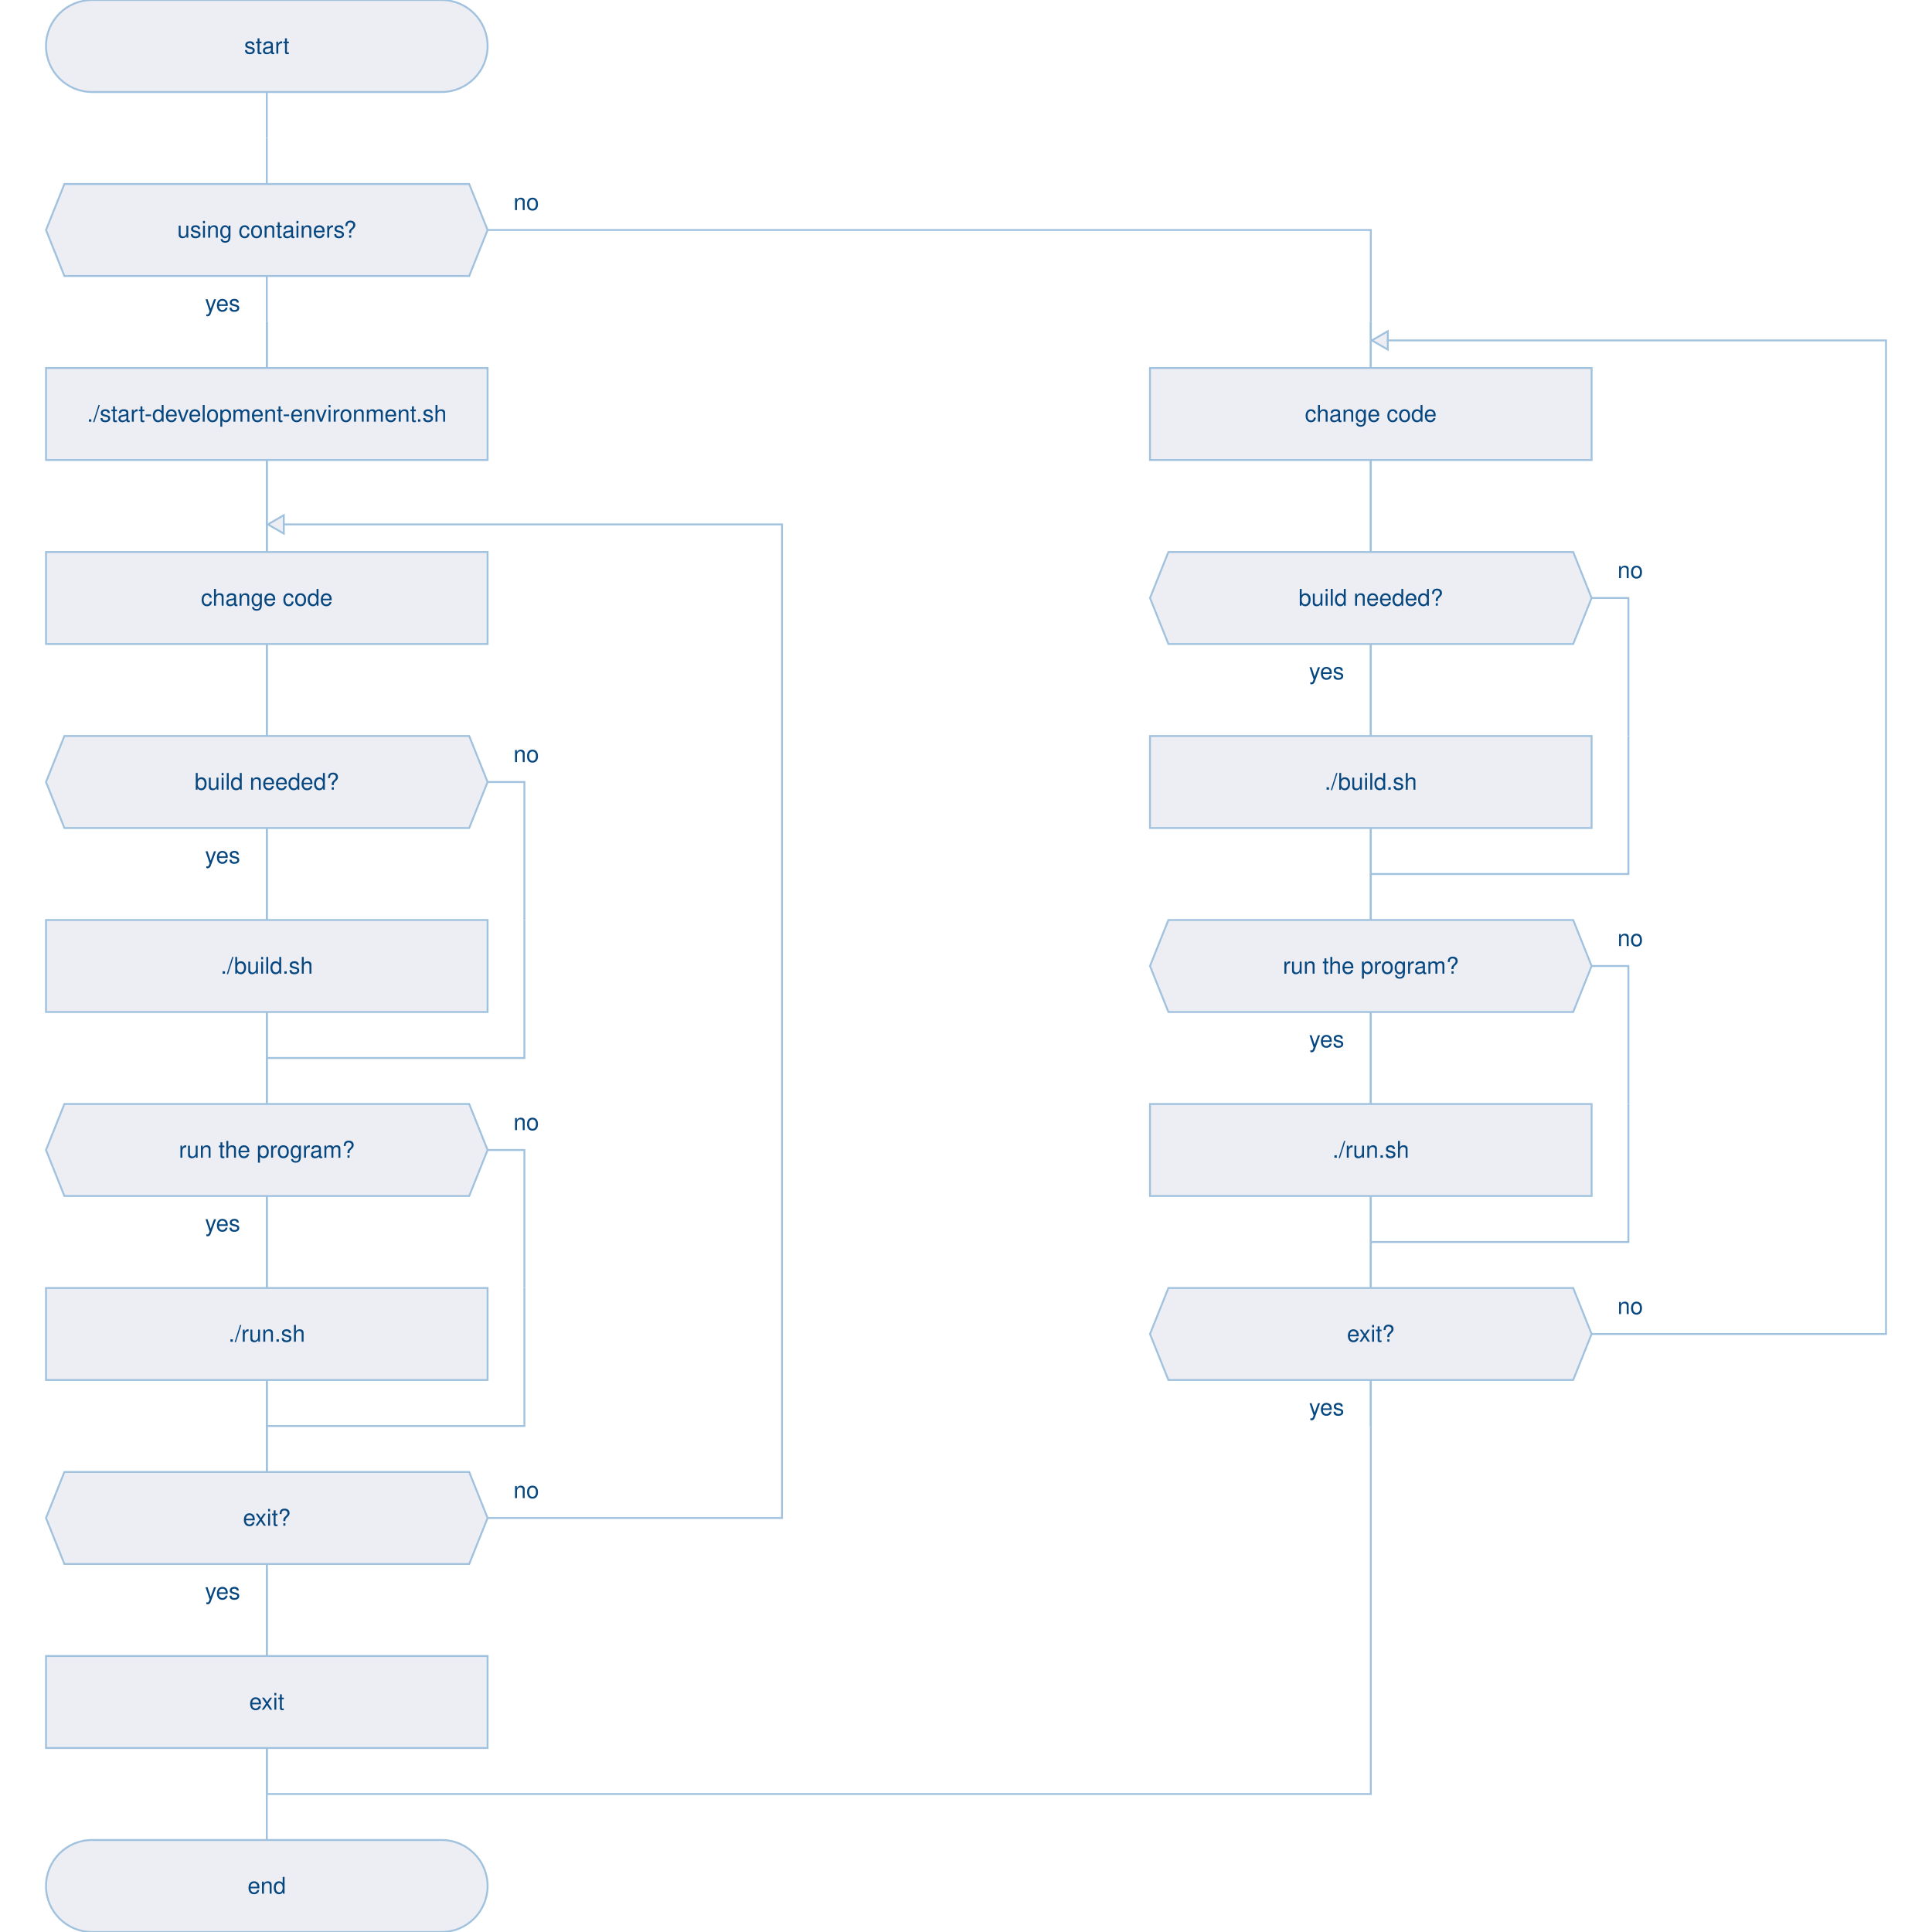
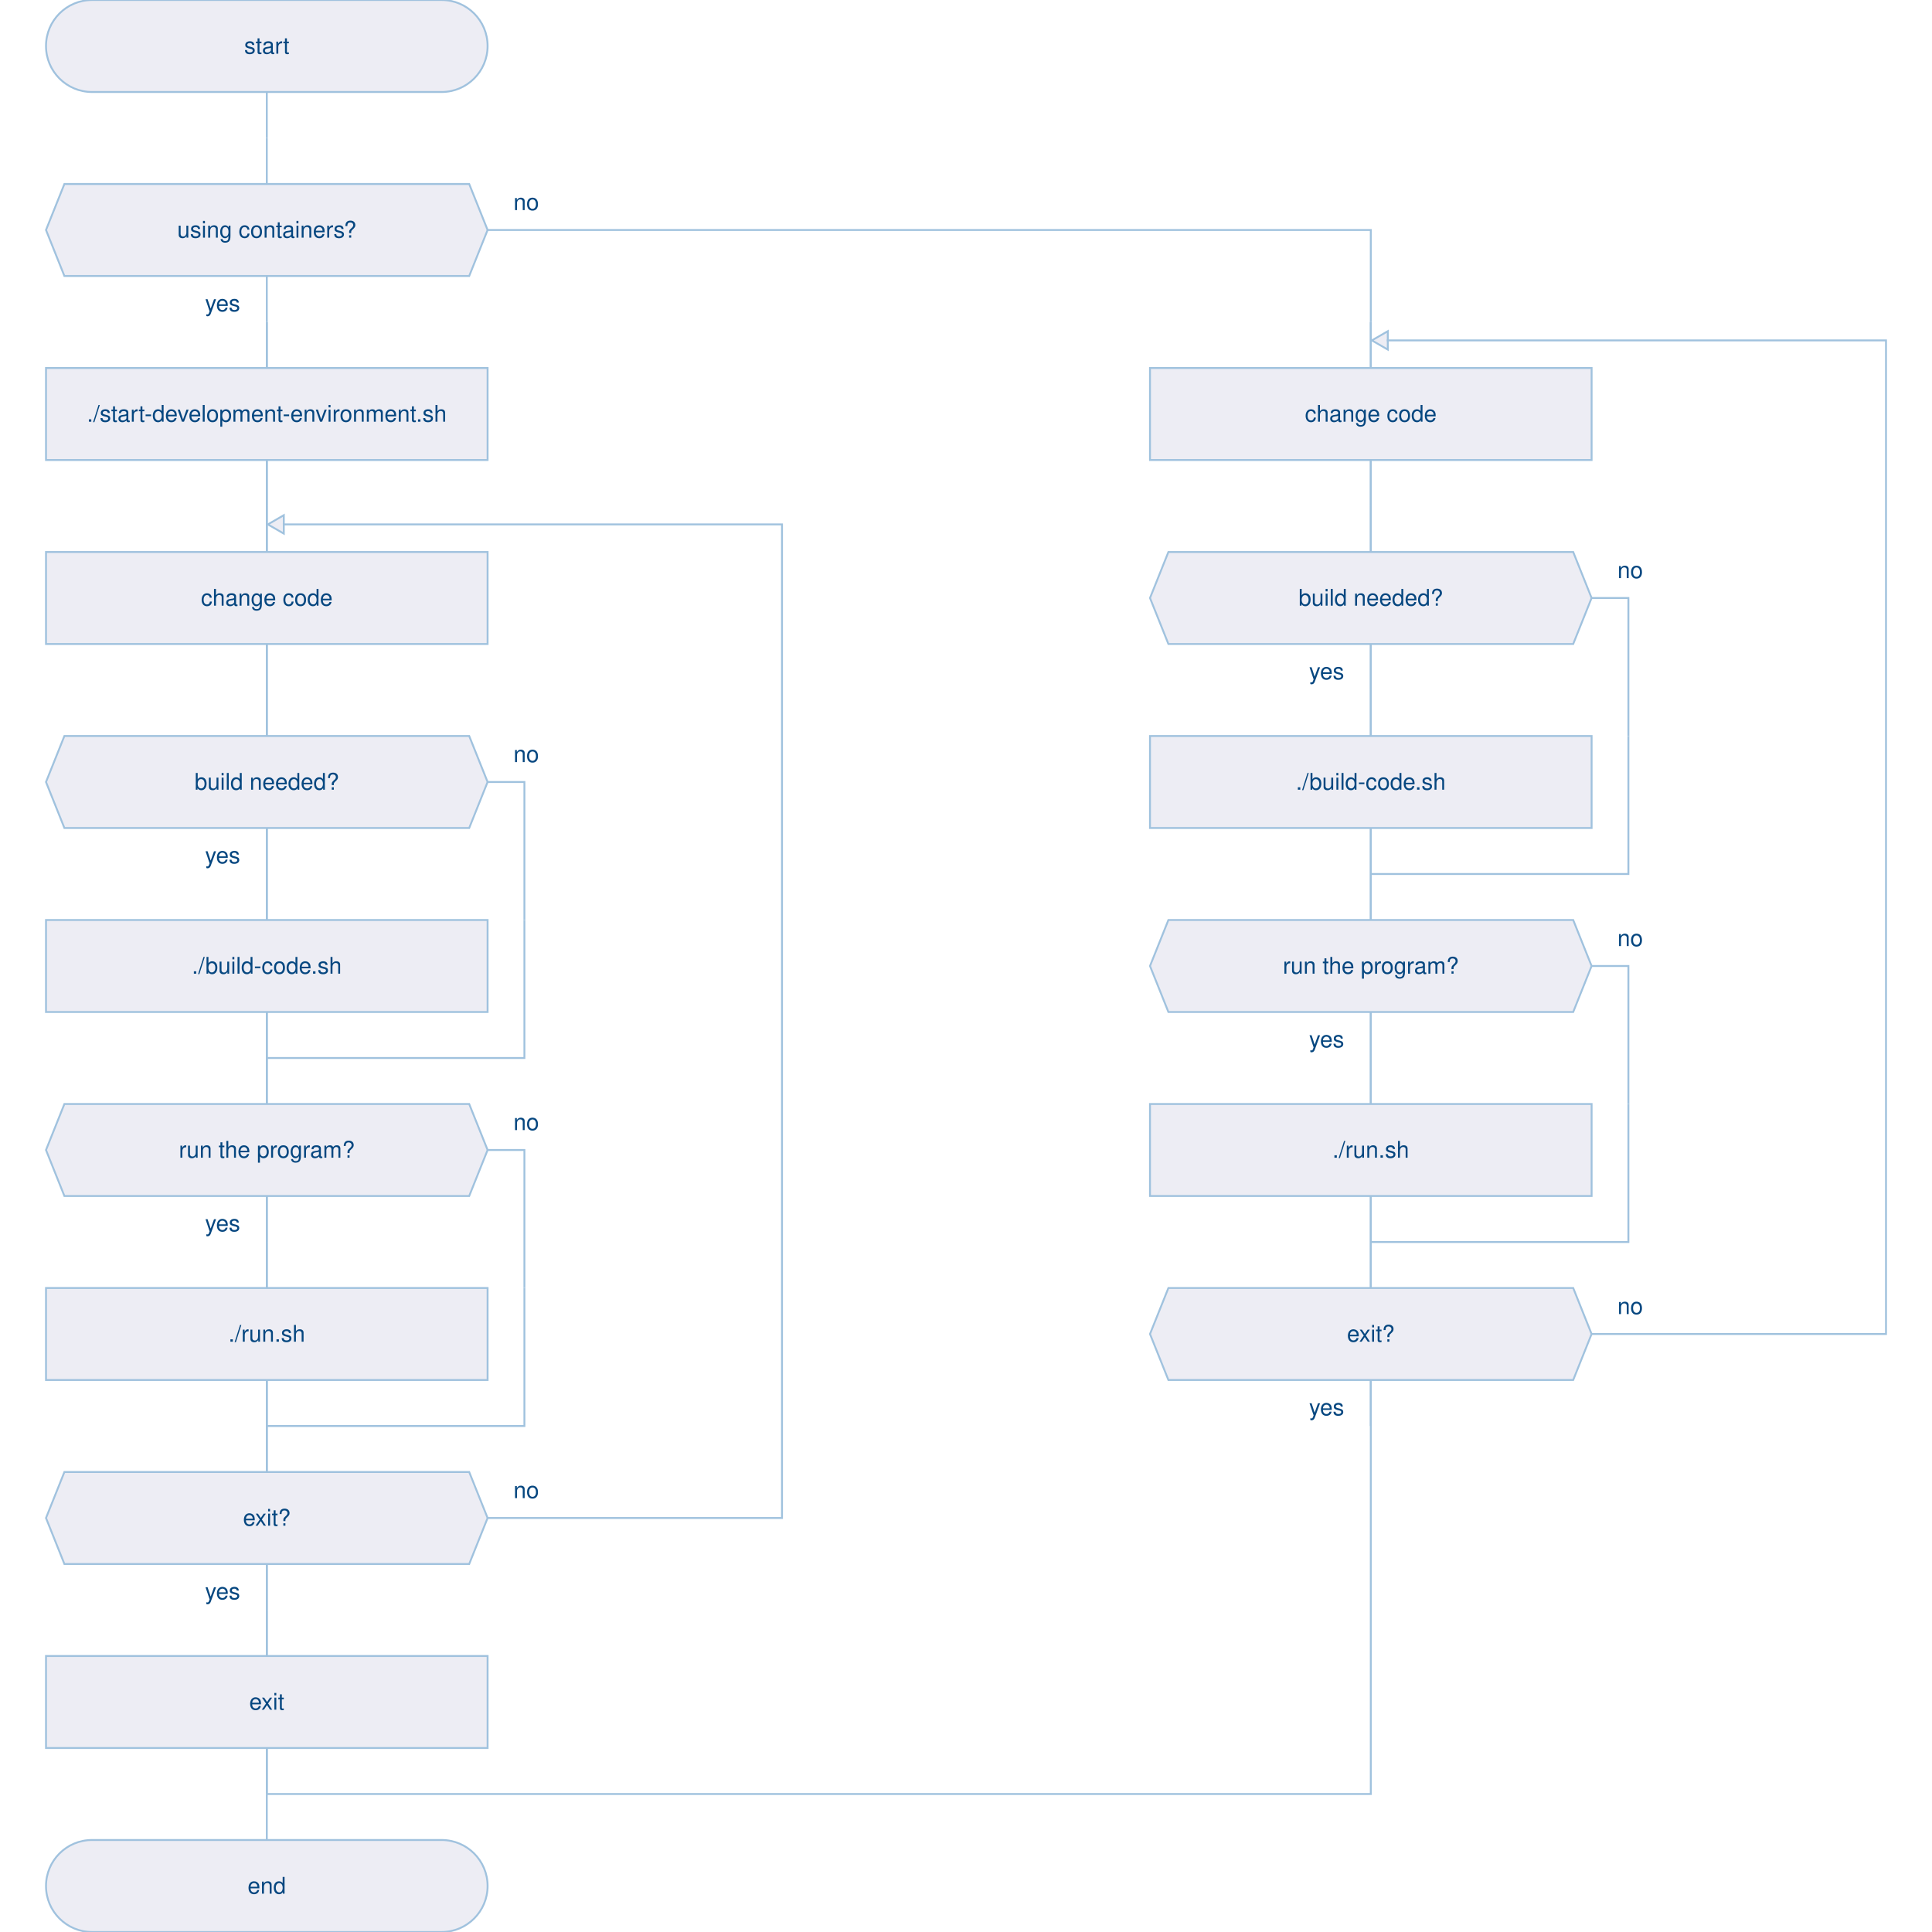
<svg xmlns="http://www.w3.org/2000/svg" font-size="1" viewBox="0.0 0.0 1000.0 1000.0" stroke="rgb(0,0,0)" width="1000" stroke-opacity="1" height="1000" version="1.1">
  <defs />
  <g stroke-linejoin="miter" fill-opacity="1.0" fill="rgb(237,237,244)" stroke="rgb(160,194,222)" stroke-linecap="butt" stroke-miterlimit="10.0" stroke-opacity="1.0" stroke-width="0.976">
    <path d="M 252.381,976.191 h 0 c 0,-13.15 -10.66,-23.809 -23.809 -23.809h -180.952 c -13.15,-0 -23.809,10.66 -23.809 23.809h 0 c -0,13.15 10.66,23.809 23.809 23.809h 180.952 c 13.15,0 23.809,-10.66 23.809 -23.809Z" />
  </g>
  <g stroke-linejoin="miter" fill-opacity="1.0" font-size="11.905px" fill="rgb(6,71,128)" stroke="rgb(0,0,0)" font-weight="300" font-family="helvetica" stroke-linecap="butt" stroke-miterlimit="10.0" stroke-opacity="1.0" stroke-width="3.904">
    <text transform="matrix(1,0,0,1,138.0952,976.1905)" stroke="none" dominant-baseline="middle" text-anchor="middle">end</text>
  </g>
  <g stroke-linejoin="miter" fill-opacity="0.0" fill="rgb(0,0,0)" stroke="rgb(160,194,222)" stroke-linecap="butt" stroke-miterlimit="10.0" stroke-opacity="1.0" stroke-width="0.976">
    <path d="M 138.095,928.571 v 23.809 " />
  </g>
  <g stroke-linejoin="miter" fill-opacity="0.0" fill="rgb(0,0,0)" stroke="rgb(160,194,222)" stroke-linecap="butt" stroke-miterlimit="10.0" stroke-opacity="1.0" stroke-width="0.976">
    <path d="M 138.095,166.667 v 761.905 " />
  </g>
  <g stroke-linejoin="miter" fill-opacity="0.0" fill="rgb(0,0,0)" stroke="rgb(160,194,222)" stroke-linecap="butt" stroke-miterlimit="10.0" stroke-opacity="1.0" stroke-width="0.976">
    <path d="M 138.095,142.857 v 23.809 " />
  </g>
  <g stroke-linejoin="miter" fill-opacity="0.0" fill="rgb(0,0,0)" stroke="rgb(160,194,222)" stroke-linecap="butt" stroke-miterlimit="10.0" stroke-opacity="1.0" stroke-width="0.976">
    <path d="M 709.524,166.667 v 761.905 h -571.429 " />
  </g>
  <g stroke-linejoin="miter" fill-opacity="1.0" fill="rgb(237,237,244)" stroke="rgb(160,194,222)" stroke-linecap="butt" stroke-miterlimit="10.0" stroke-opacity="1.0" stroke-width="0.976">
    <path d="M 718.321,171.429 l -8.248,4.762 l 8.248,4.762 Z" />
  </g>
  <g stroke-linejoin="miter" fill-opacity="0.0" fill="rgb(0,0,0)" stroke="rgb(160,194,222)" stroke-linecap="butt" stroke-miterlimit="10.0" stroke-opacity="1.0" stroke-width="0.976">
    <path d="M 823.809,690.476 h 152.381 v -514.286 h -258.381 " />
  </g>
  <g stroke-linejoin="miter" fill-opacity="0.0" fill="rgb(0,0,0)" stroke="rgb(160,194,222)" stroke-linecap="butt" stroke-miterlimit="10.0" stroke-opacity="1.0" stroke-width="0.976">
    <path d="M 709.524,738.095 h 0 " />
  </g>
  <g stroke-linejoin="miter" fill-opacity="1.0" font-size="11.905px" fill="rgb(6,71,128)" stroke="rgb(0,0,0)" font-weight="300" font-family="helvetica" stroke-linecap="butt" stroke-miterlimit="10.0" stroke-opacity="1.0" stroke-width="3.904">
    <text transform="matrix(1,0,0,1,686.6667,728.5714)" stroke="none" dominant-baseline="middle" text-anchor="middle">yes</text>
  </g>
  <g stroke-linejoin="miter" fill-opacity="1.0" font-size="11.905px" fill="rgb(6,71,128)" stroke="rgb(0,0,0)" font-weight="300" font-family="helvetica" stroke-linecap="butt" stroke-miterlimit="10.0" stroke-opacity="1.0" stroke-width="3.904">
    <text transform="matrix(1,0,0,1,843.8095,676.1905)" stroke="none" dominant-baseline="middle" text-anchor="middle">no</text>
  </g>
  <g stroke-linejoin="miter" fill-opacity="1.0" fill="rgb(237,237,244)" stroke="rgb(160,194,222)" stroke-linecap="butt" stroke-miterlimit="10.0" stroke-opacity="1.0" stroke-width="0.976">
    <path d="M 604.762,666.667 h 209.524 l 9.524,23.809 l -9.524,23.809 h -209.524 l -9.524,-23.809 l 9.524,-23.809 Z" />
  </g>
  <g stroke-linejoin="miter" fill-opacity="1.0" font-size="11.905px" fill="rgb(6,71,128)" stroke="rgb(0,0,0)" font-weight="300" font-family="helvetica" stroke-linecap="butt" stroke-miterlimit="10.0" stroke-opacity="1.0" stroke-width="3.904">
    <text transform="matrix(1,0,0,1,709.5238,690.4762)" stroke="none" dominant-baseline="middle" text-anchor="middle">exit?</text>
  </g>
  <g stroke-linejoin="miter" fill-opacity="0.0" fill="rgb(0,0,0)" stroke="rgb(160,194,222)" stroke-linecap="butt" stroke-miterlimit="10.0" stroke-opacity="1.0" stroke-width="0.976">
    <path d="M 709.524,714.286 v 23.809 " />
  </g>
  <g stroke-linejoin="miter" fill-opacity="0.0" fill="rgb(0,0,0)" stroke="rgb(160,194,222)" stroke-linecap="butt" stroke-miterlimit="10.0" stroke-opacity="1.0" stroke-width="0.976">
    <path d="M 842.857,571.429 v 71.429 h -133.333 " />
  </g>
  <g stroke-linejoin="miter" fill-opacity="0.0" fill="rgb(0,0,0)" stroke="rgb(160,194,222)" stroke-linecap="butt" stroke-miterlimit="10.0" stroke-opacity="1.0" stroke-width="0.976">
    <path d="M 823.809,500 h 19.048 v 71.429 " />
  </g>
  <g stroke-linejoin="miter" fill-opacity="0.0" fill="rgb(0,0,0)" stroke="rgb(160,194,222)" stroke-linecap="butt" stroke-miterlimit="10.0" stroke-opacity="1.0" stroke-width="0.976">
    <path d="M 709.524,642.857 h 0 " />
  </g>
  <g stroke-linejoin="miter" fill-opacity="1.0" font-size="11.905px" fill="rgb(6,71,128)" stroke="rgb(0,0,0)" font-weight="300" font-family="helvetica" stroke-linecap="butt" stroke-miterlimit="10.0" stroke-opacity="1.0" stroke-width="3.904">
    <text transform="matrix(1,0,0,1,686.6667,538.0952)" stroke="none" dominant-baseline="middle" text-anchor="middle">yes</text>
  </g>
  <g stroke-linejoin="miter" fill-opacity="1.0" font-size="11.905px" fill="rgb(6,71,128)" stroke="rgb(0,0,0)" font-weight="300" font-family="helvetica" stroke-linecap="butt" stroke-miterlimit="10.0" stroke-opacity="1.0" stroke-width="3.904">
    <text transform="matrix(1,0,0,1,843.8095,485.7143)" stroke="none" dominant-baseline="middle" text-anchor="middle">no</text>
  </g>
  <g stroke-linejoin="miter" fill-opacity="1.0" fill="rgb(237,237,244)" stroke="rgb(160,194,222)" stroke-linecap="butt" stroke-miterlimit="10.0" stroke-opacity="1.0" stroke-width="0.976">
    <path d="M 595.238,571.429 h 228.571 v 47.619 h -228.571 v -47.619 Z" />
  </g>
  <g stroke-linejoin="miter" fill-opacity="1.0" font-size="11.905px" fill="rgb(6,71,128)" stroke="rgb(0,0,0)" font-weight="300" font-family="helvetica" stroke-linecap="butt" stroke-miterlimit="10.0" stroke-opacity="1.0" stroke-width="3.904">
    <text transform="matrix(1,0,0,1,709.5238,595.2381)" stroke="none" dominant-baseline="middle" text-anchor="middle">./run.sh</text>
  </g>
  <g stroke-linejoin="miter" fill-opacity="0.0" fill="rgb(0,0,0)" stroke="rgb(160,194,222)" stroke-linecap="butt" stroke-miterlimit="10.0" stroke-opacity="1.0" stroke-width="0.976">
    <path d="M 709.524,619.048 v 23.809 " />
  </g>
  <g stroke-linejoin="miter" fill-opacity="0.0" fill="rgb(0,0,0)" stroke="rgb(160,194,222)" stroke-linecap="butt" stroke-miterlimit="10.0" stroke-opacity="1.0" stroke-width="0.976">
    <path d="M 709.524,547.619 v 23.809 " />
  </g>
  <g stroke-linejoin="miter" fill-opacity="1.0" fill="rgb(237,237,244)" stroke="rgb(160,194,222)" stroke-linecap="butt" stroke-miterlimit="10.0" stroke-opacity="1.0" stroke-width="0.976">
    <path d="M 604.762,476.19 h 209.524 l 9.524,23.809 l -9.524,23.809 h -209.524 l -9.524,-23.809 l 9.524,-23.809 Z" />
  </g>
  <g stroke-linejoin="miter" fill-opacity="1.0" font-size="11.905px" fill="rgb(6,71,128)" stroke="rgb(0,0,0)" font-weight="300" font-family="helvetica" stroke-linecap="butt" stroke-miterlimit="10.0" stroke-opacity="1.0" stroke-width="3.904">
    <text transform="matrix(1,0,0,1,709.5238,500)" stroke="none" dominant-baseline="middle" text-anchor="middle">run the program?</text>
  </g>
  <g stroke-linejoin="miter" fill-opacity="0.0" fill="rgb(0,0,0)" stroke="rgb(160,194,222)" stroke-linecap="butt" stroke-miterlimit="10.0" stroke-opacity="1.0" stroke-width="0.976">
    <path d="M 709.524,523.809 v 23.809 " />
  </g>
  <g stroke-linejoin="miter" fill-opacity="0.0" fill="rgb(0,0,0)" stroke="rgb(160,194,222)" stroke-linecap="butt" stroke-miterlimit="10.0" stroke-opacity="1.0" stroke-width="0.976">
    <path d="M 842.857,380.952 v 71.429 h -133.333 " />
  </g>
  <g stroke-linejoin="miter" fill-opacity="0.0" fill="rgb(0,0,0)" stroke="rgb(160,194,222)" stroke-linecap="butt" stroke-miterlimit="10.0" stroke-opacity="1.0" stroke-width="0.976">
    <path d="M 823.809,309.524 h 19.048 v 71.429 " />
  </g>
  <g stroke-linejoin="miter" fill-opacity="0.0" fill="rgb(0,0,0)" stroke="rgb(160,194,222)" stroke-linecap="butt" stroke-miterlimit="10.0" stroke-opacity="1.0" stroke-width="0.976">
    <path d="M 709.524,452.381 h 0 " />
  </g>
  <g stroke-linejoin="miter" fill-opacity="1.0" font-size="11.905px" fill="rgb(6,71,128)" stroke="rgb(0,0,0)" font-weight="300" font-family="helvetica" stroke-linecap="butt" stroke-miterlimit="10.0" stroke-opacity="1.0" stroke-width="3.904">
    <text transform="matrix(1,0,0,1,686.6667,347.619)" stroke="none" dominant-baseline="middle" text-anchor="middle">yes</text>
  </g>
  <g stroke-linejoin="miter" fill-opacity="1.0" font-size="11.905px" fill="rgb(6,71,128)" stroke="rgb(0,0,0)" font-weight="300" font-family="helvetica" stroke-linecap="butt" stroke-miterlimit="10.0" stroke-opacity="1.0" stroke-width="3.904">
    <text transform="matrix(1,0,0,1,843.8095,295.2381)" stroke="none" dominant-baseline="middle" text-anchor="middle">no</text>
  </g>
  <g stroke-linejoin="miter" fill-opacity="1.0" fill="rgb(237,237,244)" stroke="rgb(160,194,222)" stroke-linecap="butt" stroke-miterlimit="10.0" stroke-opacity="1.0" stroke-width="0.976">
    <path d="M 595.238,380.952 h 228.571 v 47.619 h -228.571 v -47.619 Z" />
  </g>
  <g stroke-linejoin="miter" fill-opacity="1.0" font-size="11.905px" fill="rgb(6,71,128)" stroke="rgb(0,0,0)" font-weight="300" font-family="helvetica" stroke-linecap="butt" stroke-miterlimit="10.0" stroke-opacity="1.0" stroke-width="3.904">
-     <text transform="matrix(1,0,0,1,709.5238,404.7619)" stroke="none" dominant-baseline="middle" text-anchor="middle">./build.sh</text>
+     <text transform="matrix(1,0,0,1,709.5238,404.7619)" stroke="none" dominant-baseline="middle" text-anchor="middle">./build-code.sh</text>
  </g>
  <g stroke-linejoin="miter" fill-opacity="0.0" fill="rgb(0,0,0)" stroke="rgb(160,194,222)" stroke-linecap="butt" stroke-miterlimit="10.0" stroke-opacity="1.0" stroke-width="0.976">
    <path d="M 709.524,428.571 v 23.809 " />
  </g>
  <g stroke-linejoin="miter" fill-opacity="0.0" fill="rgb(0,0,0)" stroke="rgb(160,194,222)" stroke-linecap="butt" stroke-miterlimit="10.0" stroke-opacity="1.0" stroke-width="0.976">
    <path d="M 709.524,357.143 v 23.809 " />
  </g>
  <g stroke-linejoin="miter" fill-opacity="1.0" fill="rgb(237,237,244)" stroke="rgb(160,194,222)" stroke-linecap="butt" stroke-miterlimit="10.0" stroke-opacity="1.0" stroke-width="0.976">
    <path d="M 604.762,285.714 h 209.524 l 9.524,23.809 l -9.524,23.809 h -209.524 l -9.524,-23.809 l 9.524,-23.809 Z" />
  </g>
  <g stroke-linejoin="miter" fill-opacity="1.0" font-size="11.905px" fill="rgb(6,71,128)" stroke="rgb(0,0,0)" font-weight="300" font-family="helvetica" stroke-linecap="butt" stroke-miterlimit="10.0" stroke-opacity="1.0" stroke-width="3.904">
    <text transform="matrix(1,0,0,1,709.5238,309.5238)" stroke="none" dominant-baseline="middle" text-anchor="middle">build needed?</text>
  </g>
  <g stroke-linejoin="miter" fill-opacity="0.0" fill="rgb(0,0,0)" stroke="rgb(160,194,222)" stroke-linecap="butt" stroke-miterlimit="10.0" stroke-opacity="1.0" stroke-width="0.976">
    <path d="M 709.524,333.333 v 23.809 " />
  </g>
  <g stroke-linejoin="miter" fill-opacity="1.0" fill="rgb(237,237,244)" stroke="rgb(160,194,222)" stroke-linecap="butt" stroke-miterlimit="10.0" stroke-opacity="1.0" stroke-width="0.976">
    <path d="M 595.238,190.476 h 228.571 v 47.619 h -228.571 v -47.619 Z" />
  </g>
  <g stroke-linejoin="miter" fill-opacity="1.0" font-size="11.905px" fill="rgb(6,71,128)" stroke="rgb(0,0,0)" font-weight="300" font-family="helvetica" stroke-linecap="butt" stroke-miterlimit="10.0" stroke-opacity="1.0" stroke-width="3.904">
    <text transform="matrix(1,0,0,1,709.5238,214.2857)" stroke="none" dominant-baseline="middle" text-anchor="middle">change code</text>
  </g>
  <g stroke-linejoin="miter" fill-opacity="0.0" fill="rgb(0,0,0)" stroke="rgb(160,194,222)" stroke-linecap="butt" stroke-miterlimit="10.0" stroke-opacity="1.0" stroke-width="0.976">
    <path d="M 709.524,238.095 v 23.809 " />
  </g>
  <g stroke-linejoin="miter" fill-opacity="0.0" fill="rgb(0,0,0)" stroke="rgb(160,194,222)" stroke-linecap="butt" stroke-miterlimit="10.0" stroke-opacity="1.0" stroke-width="0.976">
    <path d="M 709.524,166.667 v 23.809 " />
  </g>
  <g stroke-linejoin="miter" fill-opacity="0.0" fill="rgb(0,0,0)" stroke="rgb(160,194,222)" stroke-linecap="butt" stroke-miterlimit="10.0" stroke-opacity="1.0" stroke-width="0.976">
    <path d="M 709.524,261.905 v 23.809 " />
  </g>
  <g stroke-linejoin="miter" fill-opacity="0.0" fill="rgb(0,0,0)" stroke="rgb(160,194,222)" stroke-linecap="butt" stroke-miterlimit="10.0" stroke-opacity="1.0" stroke-width="0.976">
    <path d="M 709.524,452.381 v 23.809 " />
  </g>
  <g stroke-linejoin="miter" fill-opacity="0.0" fill="rgb(0,0,0)" stroke="rgb(160,194,222)" stroke-linecap="butt" stroke-miterlimit="10.0" stroke-opacity="1.0" stroke-width="0.976">
    <path d="M 709.524,642.857 v 23.809 " />
  </g>
  <g stroke-linejoin="miter" fill-opacity="0.0" fill="rgb(0,0,0)" stroke="rgb(160,194,222)" stroke-linecap="butt" stroke-miterlimit="10.0" stroke-opacity="1.0" stroke-width="0.976">
    <path d="M 252.381,119.048 h 457.143 v 47.619 " />
  </g>
  <g stroke-linejoin="miter" fill-opacity="0.0" fill="rgb(0,0,0)" stroke="rgb(160,194,222)" stroke-linecap="butt" stroke-miterlimit="10.0" stroke-opacity="1.0" stroke-width="0.976">
    <path d="M 138.095,928.571 h 0 " />
  </g>
  <g stroke-linejoin="miter" fill-opacity="1.0" font-size="11.905px" fill="rgb(6,71,128)" stroke="rgb(0,0,0)" font-weight="300" font-family="helvetica" stroke-linecap="butt" stroke-miterlimit="10.0" stroke-opacity="1.0" stroke-width="3.904">
    <text transform="matrix(1,0,0,1,115.2381,157.1429)" stroke="none" dominant-baseline="middle" text-anchor="middle">yes</text>
  </g>
  <g stroke-linejoin="miter" fill-opacity="1.0" font-size="11.905px" fill="rgb(6,71,128)" stroke="rgb(0,0,0)" font-weight="300" font-family="helvetica" stroke-linecap="butt" stroke-miterlimit="10.0" stroke-opacity="1.0" stroke-width="3.904">
    <text transform="matrix(1,0,0,1,272.381,104.7619)" stroke="none" dominant-baseline="middle" text-anchor="middle">no</text>
  </g>
  <g stroke-linejoin="miter" fill-opacity="1.0" fill="rgb(237,237,244)" stroke="rgb(160,194,222)" stroke-linecap="butt" stroke-miterlimit="10.0" stroke-opacity="1.0" stroke-width="0.976">
    <path d="M 146.892,266.667 l -8.248,4.762 l 8.248,4.762 Z" />
  </g>
  <g stroke-linejoin="miter" fill-opacity="0.0" fill="rgb(0,0,0)" stroke="rgb(160,194,222)" stroke-linecap="butt" stroke-miterlimit="10.0" stroke-opacity="1.0" stroke-width="0.976">
    <path d="M 252.381,785.714 h 152.381 v -514.286 h -258.381 " />
  </g>
  <g stroke-linejoin="miter" fill-opacity="0.0" fill="rgb(0,0,0)" stroke="rgb(160,194,222)" stroke-linecap="butt" stroke-miterlimit="10.0" stroke-opacity="1.0" stroke-width="0.976">
    <path d="M 138.095,928.571 h 0 " />
  </g>
  <g stroke-linejoin="miter" fill-opacity="1.0" font-size="11.905px" fill="rgb(6,71,128)" stroke="rgb(0,0,0)" font-weight="300" font-family="helvetica" stroke-linecap="butt" stroke-miterlimit="10.0" stroke-opacity="1.0" stroke-width="3.904">
    <text transform="matrix(1,0,0,1,115.2381,823.8095)" stroke="none" dominant-baseline="middle" text-anchor="middle">yes</text>
  </g>
  <g stroke-linejoin="miter" fill-opacity="1.0" font-size="11.905px" fill="rgb(6,71,128)" stroke="rgb(0,0,0)" font-weight="300" font-family="helvetica" stroke-linecap="butt" stroke-miterlimit="10.0" stroke-opacity="1.0" stroke-width="3.904">
    <text transform="matrix(1,0,0,1,272.381,771.4286)" stroke="none" dominant-baseline="middle" text-anchor="middle">no</text>
  </g>
  <g stroke-linejoin="miter" fill-opacity="1.0" fill="rgb(237,237,244)" stroke="rgb(160,194,222)" stroke-linecap="butt" stroke-miterlimit="10.0" stroke-opacity="1.0" stroke-width="0.976">
    <path d="M 23.809,857.143 h 228.571 v 47.619 h -228.571 v -47.619 Z" />
  </g>
  <g stroke-linejoin="miter" fill-opacity="1.0" font-size="11.905px" fill="rgb(6,71,128)" stroke="rgb(0,0,0)" font-weight="300" font-family="helvetica" stroke-linecap="butt" stroke-miterlimit="10.0" stroke-opacity="1.0" stroke-width="3.904">
    <text transform="matrix(1,0,0,1,138.0952,880.9524)" stroke="none" dominant-baseline="middle" text-anchor="middle">exit</text>
  </g>
  <g stroke-linejoin="miter" fill-opacity="0.0" fill="rgb(0,0,0)" stroke="rgb(160,194,222)" stroke-linecap="butt" stroke-miterlimit="10.0" stroke-opacity="1.0" stroke-width="0.976">
    <path d="M 138.095,904.762 v 23.809 " />
  </g>
  <g stroke-linejoin="miter" fill-opacity="0.0" fill="rgb(0,0,0)" stroke="rgb(160,194,222)" stroke-linecap="butt" stroke-miterlimit="10.0" stroke-opacity="1.0" stroke-width="0.976">
    <path d="M 138.095,833.333 v 23.809 " />
  </g>
  <g stroke-linejoin="miter" fill-opacity="1.0" fill="rgb(237,237,244)" stroke="rgb(160,194,222)" stroke-linecap="butt" stroke-miterlimit="10.0" stroke-opacity="1.0" stroke-width="0.976">
    <path d="M 33.333,761.905 h 209.524 l 9.524,23.809 l -9.524,23.809 h -209.524 l -9.524,-23.809 l 9.524,-23.809 Z" />
  </g>
  <g stroke-linejoin="miter" fill-opacity="1.0" font-size="11.905px" fill="rgb(6,71,128)" stroke="rgb(0,0,0)" font-weight="300" font-family="helvetica" stroke-linecap="butt" stroke-miterlimit="10.0" stroke-opacity="1.0" stroke-width="3.904">
    <text transform="matrix(1,0,0,1,138.0952,785.7143)" stroke="none" dominant-baseline="middle" text-anchor="middle">exit?</text>
  </g>
  <g stroke-linejoin="miter" fill-opacity="0.0" fill="rgb(0,0,0)" stroke="rgb(160,194,222)" stroke-linecap="butt" stroke-miterlimit="10.0" stroke-opacity="1.0" stroke-width="0.976">
    <path d="M 138.095,809.524 v 23.809 " />
  </g>
  <g stroke-linejoin="miter" fill-opacity="0.0" fill="rgb(0,0,0)" stroke="rgb(160,194,222)" stroke-linecap="butt" stroke-miterlimit="10.0" stroke-opacity="1.0" stroke-width="0.976">
    <path d="M 271.429,666.667 v 71.429 h -133.333 " />
  </g>
  <g stroke-linejoin="miter" fill-opacity="0.0" fill="rgb(0,0,0)" stroke="rgb(160,194,222)" stroke-linecap="butt" stroke-miterlimit="10.0" stroke-opacity="1.0" stroke-width="0.976">
    <path d="M 252.381,595.238 h 19.048 v 71.429 " />
  </g>
  <g stroke-linejoin="miter" fill-opacity="0.0" fill="rgb(0,0,0)" stroke="rgb(160,194,222)" stroke-linecap="butt" stroke-miterlimit="10.0" stroke-opacity="1.0" stroke-width="0.976">
    <path d="M 138.095,738.095 h 0 " />
  </g>
  <g stroke-linejoin="miter" fill-opacity="1.0" font-size="11.905px" fill="rgb(6,71,128)" stroke="rgb(0,0,0)" font-weight="300" font-family="helvetica" stroke-linecap="butt" stroke-miterlimit="10.0" stroke-opacity="1.0" stroke-width="3.904">
    <text transform="matrix(1,0,0,1,115.2381,633.3333)" stroke="none" dominant-baseline="middle" text-anchor="middle">yes</text>
  </g>
  <g stroke-linejoin="miter" fill-opacity="1.0" font-size="11.905px" fill="rgb(6,71,128)" stroke="rgb(0,0,0)" font-weight="300" font-family="helvetica" stroke-linecap="butt" stroke-miterlimit="10.0" stroke-opacity="1.0" stroke-width="3.904">
    <text transform="matrix(1,0,0,1,272.381,580.9524)" stroke="none" dominant-baseline="middle" text-anchor="middle">no</text>
  </g>
  <g stroke-linejoin="miter" fill-opacity="1.0" fill="rgb(237,237,244)" stroke="rgb(160,194,222)" stroke-linecap="butt" stroke-miterlimit="10.0" stroke-opacity="1.0" stroke-width="0.976">
    <path d="M 23.809,666.667 h 228.571 v 47.619 h -228.571 v -47.619 Z" />
  </g>
  <g stroke-linejoin="miter" fill-opacity="1.0" font-size="11.905px" fill="rgb(6,71,128)" stroke="rgb(0,0,0)" font-weight="300" font-family="helvetica" stroke-linecap="butt" stroke-miterlimit="10.0" stroke-opacity="1.0" stroke-width="3.904">
    <text transform="matrix(1,0,0,1,138.0952,690.4762)" stroke="none" dominant-baseline="middle" text-anchor="middle">./run.sh</text>
  </g>
  <g stroke-linejoin="miter" fill-opacity="0.0" fill="rgb(0,0,0)" stroke="rgb(160,194,222)" stroke-linecap="butt" stroke-miterlimit="10.0" stroke-opacity="1.0" stroke-width="0.976">
    <path d="M 138.095,714.286 v 23.809 " />
  </g>
  <g stroke-linejoin="miter" fill-opacity="0.0" fill="rgb(0,0,0)" stroke="rgb(160,194,222)" stroke-linecap="butt" stroke-miterlimit="10.0" stroke-opacity="1.0" stroke-width="0.976">
    <path d="M 138.095,642.857 v 23.809 " />
  </g>
  <g stroke-linejoin="miter" fill-opacity="1.0" fill="rgb(237,237,244)" stroke="rgb(160,194,222)" stroke-linecap="butt" stroke-miterlimit="10.0" stroke-opacity="1.0" stroke-width="0.976">
    <path d="M 33.333,571.429 h 209.524 l 9.524,23.809 l -9.524,23.809 h -209.524 l -9.524,-23.809 l 9.524,-23.809 Z" />
  </g>
  <g stroke-linejoin="miter" fill-opacity="1.0" font-size="11.905px" fill="rgb(6,71,128)" stroke="rgb(0,0,0)" font-weight="300" font-family="helvetica" stroke-linecap="butt" stroke-miterlimit="10.0" stroke-opacity="1.0" stroke-width="3.904">
    <text transform="matrix(1,0,0,1,138.0952,595.2381)" stroke="none" dominant-baseline="middle" text-anchor="middle">run the program?</text>
  </g>
  <g stroke-linejoin="miter" fill-opacity="0.0" fill="rgb(0,0,0)" stroke="rgb(160,194,222)" stroke-linecap="butt" stroke-miterlimit="10.0" stroke-opacity="1.0" stroke-width="0.976">
    <path d="M 138.095,619.048 v 23.809 " />
  </g>
  <g stroke-linejoin="miter" fill-opacity="0.0" fill="rgb(0,0,0)" stroke="rgb(160,194,222)" stroke-linecap="butt" stroke-miterlimit="10.0" stroke-opacity="1.0" stroke-width="0.976">
    <path d="M 271.429,476.19 v 71.429 h -133.333 " />
  </g>
  <g stroke-linejoin="miter" fill-opacity="0.0" fill="rgb(0,0,0)" stroke="rgb(160,194,222)" stroke-linecap="butt" stroke-miterlimit="10.0" stroke-opacity="1.0" stroke-width="0.976">
    <path d="M 252.381,404.762 h 19.048 v 71.429 " />
  </g>
  <g stroke-linejoin="miter" fill-opacity="0.0" fill="rgb(0,0,0)" stroke="rgb(160,194,222)" stroke-linecap="butt" stroke-miterlimit="10.0" stroke-opacity="1.0" stroke-width="0.976">
    <path d="M 138.095,547.619 h 0 " />
  </g>
  <g stroke-linejoin="miter" fill-opacity="1.0" font-size="11.905px" fill="rgb(6,71,128)" stroke="rgb(0,0,0)" font-weight="300" font-family="helvetica" stroke-linecap="butt" stroke-miterlimit="10.0" stroke-opacity="1.0" stroke-width="3.904">
    <text transform="matrix(1,0,0,1,115.2381,442.8571)" stroke="none" dominant-baseline="middle" text-anchor="middle">yes</text>
  </g>
  <g stroke-linejoin="miter" fill-opacity="1.0" font-size="11.905px" fill="rgb(6,71,128)" stroke="rgb(0,0,0)" font-weight="300" font-family="helvetica" stroke-linecap="butt" stroke-miterlimit="10.0" stroke-opacity="1.0" stroke-width="3.904">
    <text transform="matrix(1,0,0,1,272.381,390.4762)" stroke="none" dominant-baseline="middle" text-anchor="middle">no</text>
  </g>
  <g stroke-linejoin="miter" fill-opacity="1.0" fill="rgb(237,237,244)" stroke="rgb(160,194,222)" stroke-linecap="butt" stroke-miterlimit="10.0" stroke-opacity="1.0" stroke-width="0.976">
    <path d="M 23.809,476.19 h 228.571 v 47.619 h -228.571 v -47.619 Z" />
  </g>
  <g stroke-linejoin="miter" fill-opacity="1.0" font-size="11.905px" fill="rgb(6,71,128)" stroke="rgb(0,0,0)" font-weight="300" font-family="helvetica" stroke-linecap="butt" stroke-miterlimit="10.0" stroke-opacity="1.0" stroke-width="3.904">
-     <text transform="matrix(1,0,0,1,138.0952,500)" stroke="none" dominant-baseline="middle" text-anchor="middle">./build.sh</text>
+     <text transform="matrix(1,0,0,1,138.0952,500)" stroke="none" dominant-baseline="middle" text-anchor="middle">./build-code.sh</text>
  </g>
  <g stroke-linejoin="miter" fill-opacity="0.0" fill="rgb(0,0,0)" stroke="rgb(160,194,222)" stroke-linecap="butt" stroke-miterlimit="10.0" stroke-opacity="1.0" stroke-width="0.976">
    <path d="M 138.095,523.809 v 23.809 " />
  </g>
  <g stroke-linejoin="miter" fill-opacity="0.0" fill="rgb(0,0,0)" stroke="rgb(160,194,222)" stroke-linecap="butt" stroke-miterlimit="10.0" stroke-opacity="1.0" stroke-width="0.976">
    <path d="M 138.095,452.381 v 23.809 " />
  </g>
  <g stroke-linejoin="miter" fill-opacity="1.0" fill="rgb(237,237,244)" stroke="rgb(160,194,222)" stroke-linecap="butt" stroke-miterlimit="10.0" stroke-opacity="1.0" stroke-width="0.976">
    <path d="M 33.333,380.952 h 209.524 l 9.524,23.809 l -9.524,23.809 h -209.524 l -9.524,-23.809 l 9.524,-23.809 Z" />
  </g>
  <g stroke-linejoin="miter" fill-opacity="1.0" font-size="11.905px" fill="rgb(6,71,128)" stroke="rgb(0,0,0)" font-weight="300" font-family="helvetica" stroke-linecap="butt" stroke-miterlimit="10.0" stroke-opacity="1.0" stroke-width="3.904">
    <text transform="matrix(1,0,0,1,138.0952,404.7619)" stroke="none" dominant-baseline="middle" text-anchor="middle">build needed?</text>
  </g>
  <g stroke-linejoin="miter" fill-opacity="0.0" fill="rgb(0,0,0)" stroke="rgb(160,194,222)" stroke-linecap="butt" stroke-miterlimit="10.0" stroke-opacity="1.0" stroke-width="0.976">
    <path d="M 138.095,428.571 v 23.809 " />
  </g>
  <g stroke-linejoin="miter" fill-opacity="1.0" fill="rgb(237,237,244)" stroke="rgb(160,194,222)" stroke-linecap="butt" stroke-miterlimit="10.0" stroke-opacity="1.0" stroke-width="0.976">
    <path d="M 23.809,285.714 h 228.571 v 47.619 h -228.571 v -47.619 Z" />
  </g>
  <g stroke-linejoin="miter" fill-opacity="1.0" font-size="11.905px" fill="rgb(6,71,128)" stroke="rgb(0,0,0)" font-weight="300" font-family="helvetica" stroke-linecap="butt" stroke-miterlimit="10.0" stroke-opacity="1.0" stroke-width="3.904">
    <text transform="matrix(1,0,0,1,138.0952,309.5238)" stroke="none" dominant-baseline="middle" text-anchor="middle">change code</text>
  </g>
  <g stroke-linejoin="miter" fill-opacity="0.0" fill="rgb(0,0,0)" stroke="rgb(160,194,222)" stroke-linecap="butt" stroke-miterlimit="10.0" stroke-opacity="1.0" stroke-width="0.976">
    <path d="M 138.095,333.333 v 23.809 " />
  </g>
  <g stroke-linejoin="miter" fill-opacity="1.0" fill="rgb(237,237,244)" stroke="rgb(160,194,222)" stroke-linecap="butt" stroke-miterlimit="10.0" stroke-opacity="1.0" stroke-width="0.976">
    <path d="M 23.809,190.476 h 228.571 v 47.619 h -228.571 v -47.619 Z" />
  </g>
  <g stroke-linejoin="miter" fill-opacity="1.0" font-size="11.905px" fill="rgb(6,71,128)" stroke="rgb(0,0,0)" font-weight="300" font-family="helvetica" stroke-linecap="butt" stroke-miterlimit="10.0" stroke-opacity="1.0" stroke-width="3.904">
    <text transform="matrix(1,0,0,1,138.0952,214.2857)" stroke="none" dominant-baseline="middle" text-anchor="middle">./start-development-environment.sh</text>
  </g>
  <g stroke-linejoin="miter" fill-opacity="0.0" fill="rgb(0,0,0)" stroke="rgb(160,194,222)" stroke-linecap="butt" stroke-miterlimit="10.0" stroke-opacity="1.0" stroke-width="0.976">
    <path d="M 138.095,238.095 v 23.809 " />
  </g>
  <g stroke-linejoin="miter" fill-opacity="0.0" fill="rgb(0,0,0)" stroke="rgb(160,194,222)" stroke-linecap="butt" stroke-miterlimit="10.0" stroke-opacity="1.0" stroke-width="0.976">
    <path d="M 138.095,166.667 v 23.809 " />
  </g>
  <g stroke-linejoin="miter" fill-opacity="0.0" fill="rgb(0,0,0)" stroke="rgb(160,194,222)" stroke-linecap="butt" stroke-miterlimit="10.0" stroke-opacity="1.0" stroke-width="0.976">
    <path d="M 138.095,261.905 v 23.809 " />
  </g>
  <g stroke-linejoin="miter" fill-opacity="0.0" fill="rgb(0,0,0)" stroke="rgb(160,194,222)" stroke-linecap="butt" stroke-miterlimit="10.0" stroke-opacity="1.0" stroke-width="0.976">
    <path d="M 138.095,357.143 v 23.809 " />
  </g>
  <g stroke-linejoin="miter" fill-opacity="0.0" fill="rgb(0,0,0)" stroke="rgb(160,194,222)" stroke-linecap="butt" stroke-miterlimit="10.0" stroke-opacity="1.0" stroke-width="0.976">
    <path d="M 138.095,547.619 v 23.809 " />
  </g>
  <g stroke-linejoin="miter" fill-opacity="0.0" fill="rgb(0,0,0)" stroke="rgb(160,194,222)" stroke-linecap="butt" stroke-miterlimit="10.0" stroke-opacity="1.0" stroke-width="0.976">
    <path d="M 138.095,738.095 v 23.809 " />
  </g>
  <g stroke-linejoin="miter" fill-opacity="1.0" fill="rgb(237,237,244)" stroke="rgb(160,194,222)" stroke-linecap="butt" stroke-miterlimit="10.0" stroke-opacity="1.0" stroke-width="0.976">
    <path d="M 33.333,95.238 h 209.524 l 9.524,23.809 l -9.524,23.809 h -209.524 l -9.524,-23.809 l 9.524,-23.809 Z" />
  </g>
  <g stroke-linejoin="miter" fill-opacity="1.0" font-size="11.905px" fill="rgb(6,71,128)" stroke="rgb(0,0,0)" font-weight="300" font-family="helvetica" stroke-linecap="butt" stroke-miterlimit="10.0" stroke-opacity="1.0" stroke-width="3.904">
    <text transform="matrix(1,0,0,1,138.0952,119.0476)" stroke="none" dominant-baseline="middle" text-anchor="middle">using containers?</text>
  </g>
  <g stroke-linejoin="miter" fill-opacity="0.0" fill="rgb(0,0,0)" stroke="rgb(160,194,222)" stroke-linecap="butt" stroke-miterlimit="10.0" stroke-opacity="1.0" stroke-width="0.976">
    <path d="M 138.095,71.429 v 23.809 " />
  </g>
  <g stroke-linejoin="miter" fill-opacity="0.0" fill="rgb(0,0,0)" stroke="rgb(160,194,222)" stroke-linecap="butt" stroke-miterlimit="10.0" stroke-opacity="1.0" stroke-width="0.976">
    <path d="M 138.095,71.429 h 0 " />
  </g>
  <g stroke-linejoin="miter" fill-opacity="0.0" fill="rgb(0,0,0)" stroke="rgb(160,194,222)" stroke-linecap="butt" stroke-miterlimit="10.0" stroke-opacity="1.0" stroke-width="0.976">
    <path d="M 138.095,47.619 v 23.809 " />
  </g>
  <g stroke-linejoin="miter" fill-opacity="1.0" fill="rgb(237,237,244)" stroke="rgb(160,194,222)" stroke-linecap="butt" stroke-miterlimit="10.0" stroke-opacity="1.0" stroke-width="0.976">
    <path d="M 252.381,23.809 h 0 c 0,-13.15 -10.66,-23.809 -23.809 -23.809h -180.952 c -13.15,-0 -23.809,10.66 -23.809 23.809h 0 c -0,13.15 10.66,23.809 23.809 23.809h 180.952 c 13.15,0 23.809,-10.66 23.809 -23.809Z" />
  </g>
  <g stroke-linejoin="miter" fill-opacity="1.0" font-size="11.905px" fill="rgb(6,71,128)" stroke="rgb(0,0,0)" font-weight="300" font-family="helvetica" stroke-linecap="butt" stroke-miterlimit="10.0" stroke-opacity="1.0" stroke-width="3.904">
    <text transform="matrix(1,0,0,1,138.0952,23.8095)" stroke="none" dominant-baseline="middle" text-anchor="middle">start</text>
  </g>
</svg>
